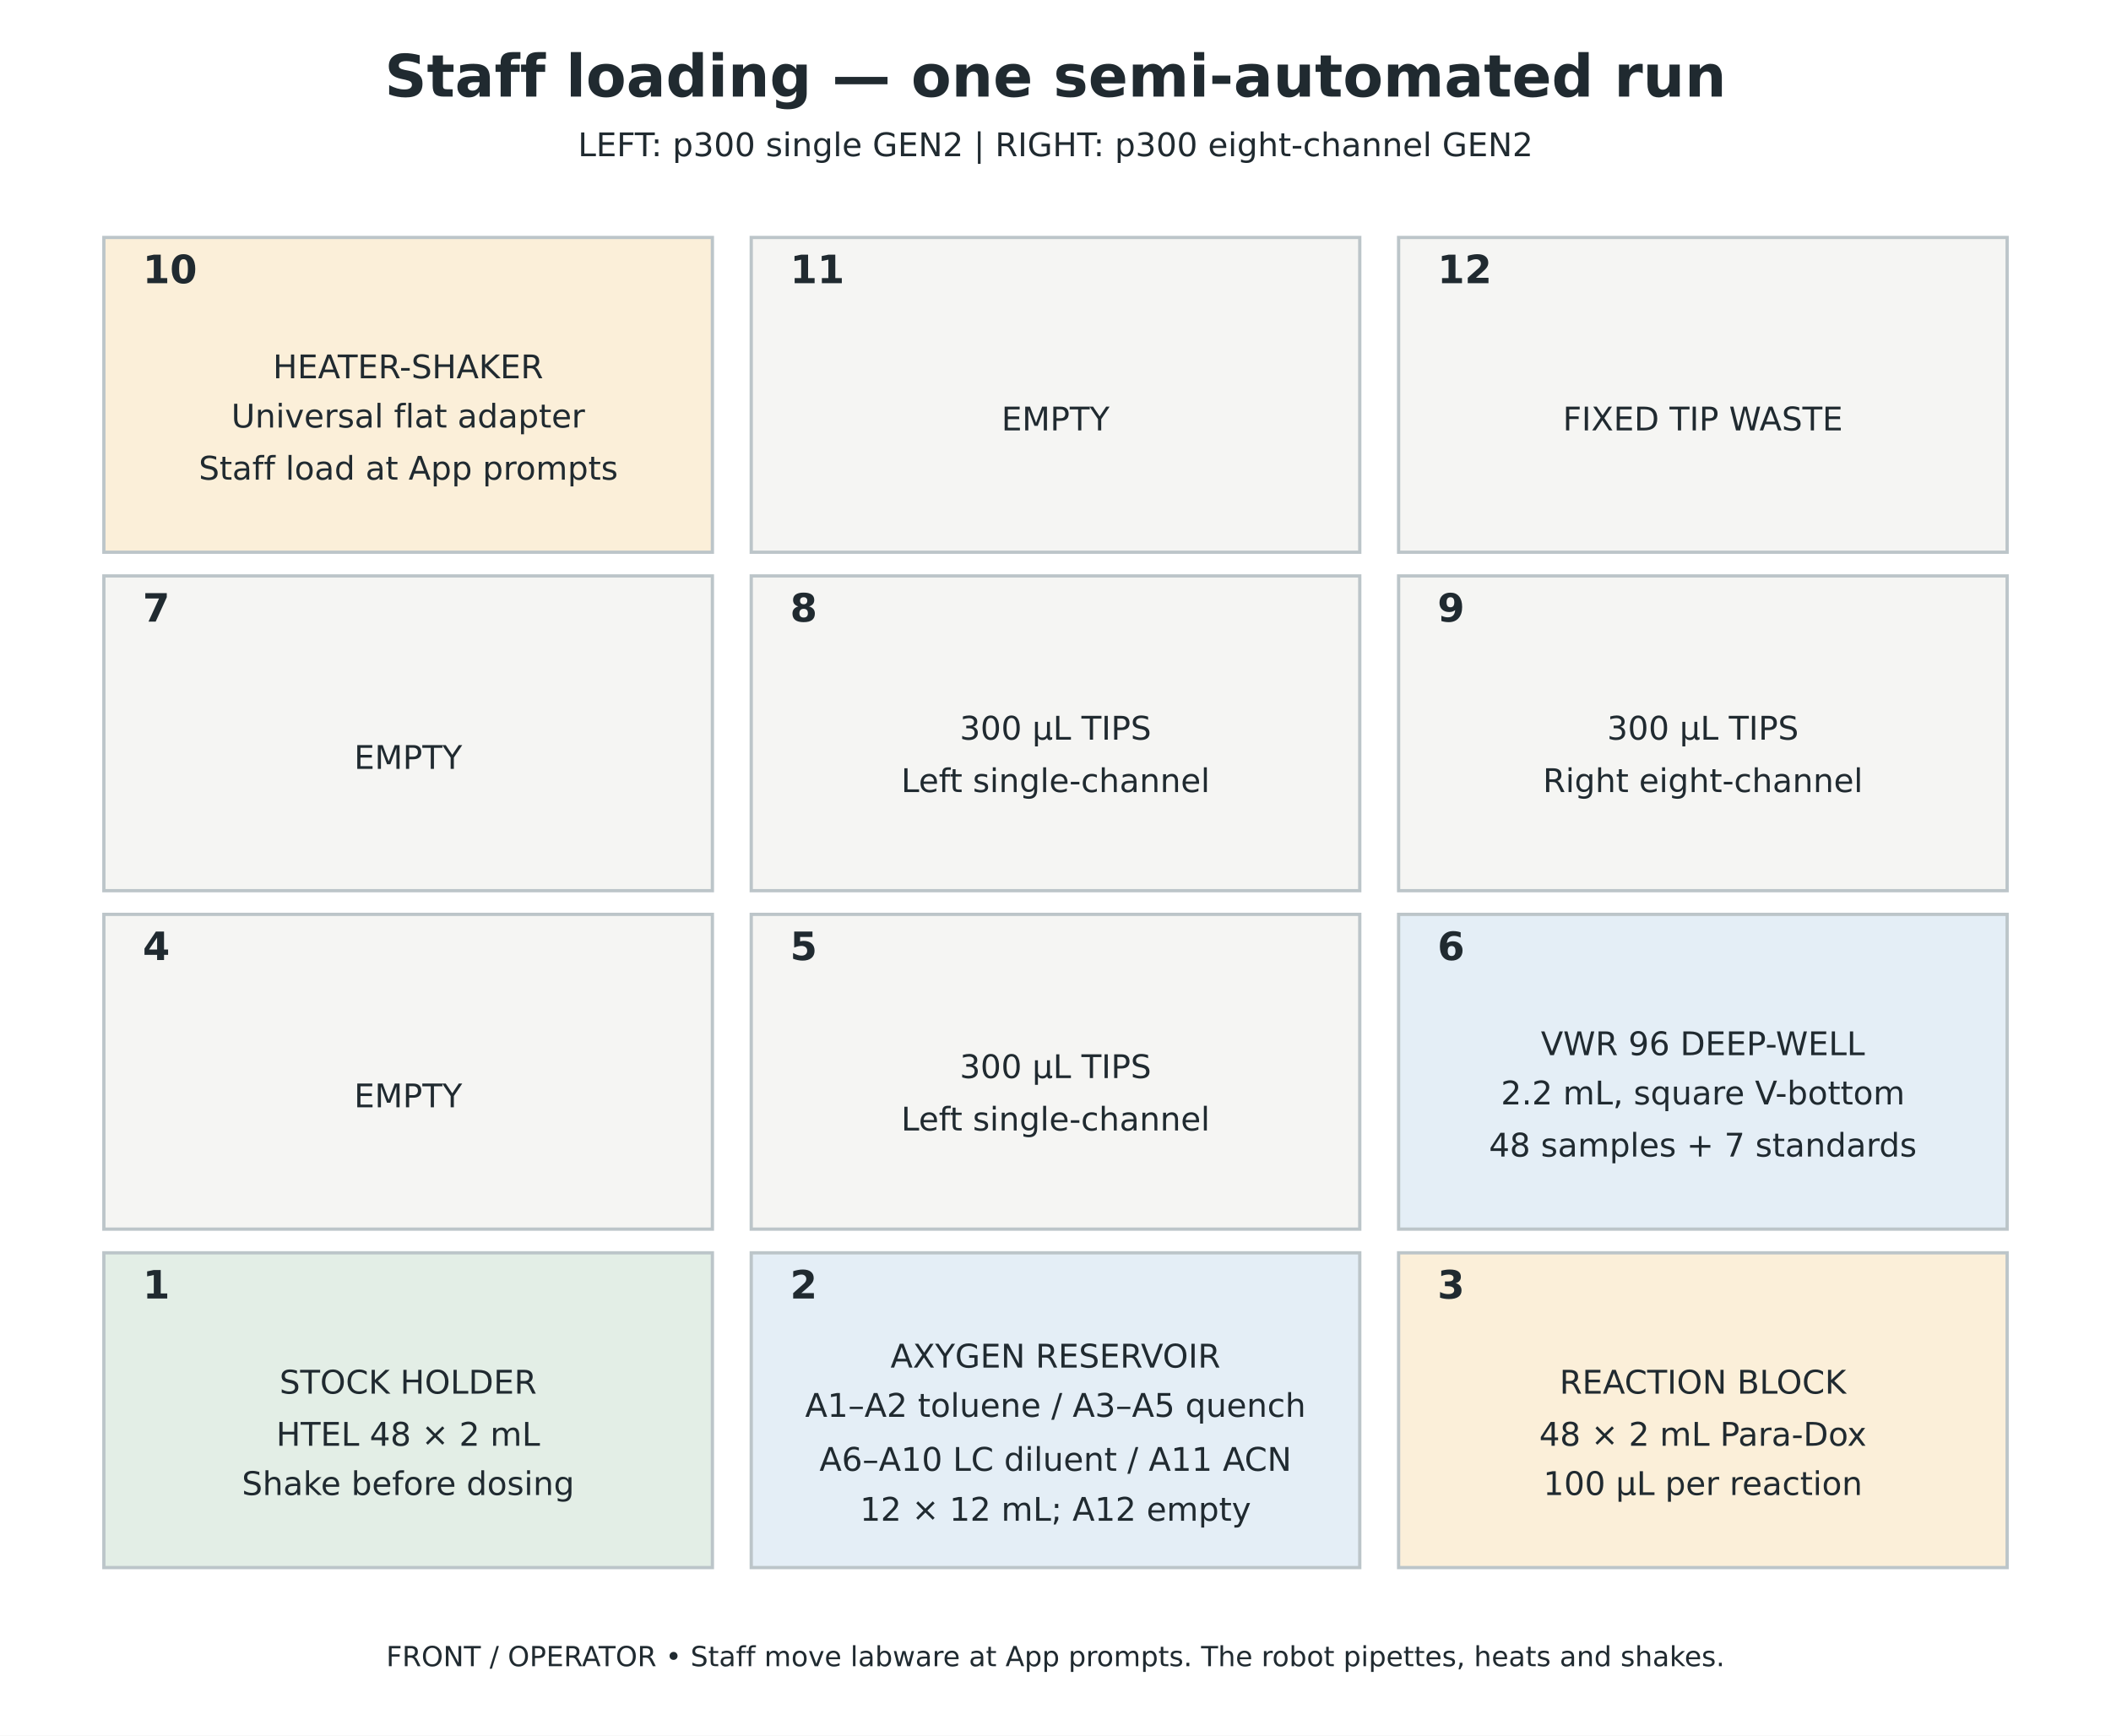
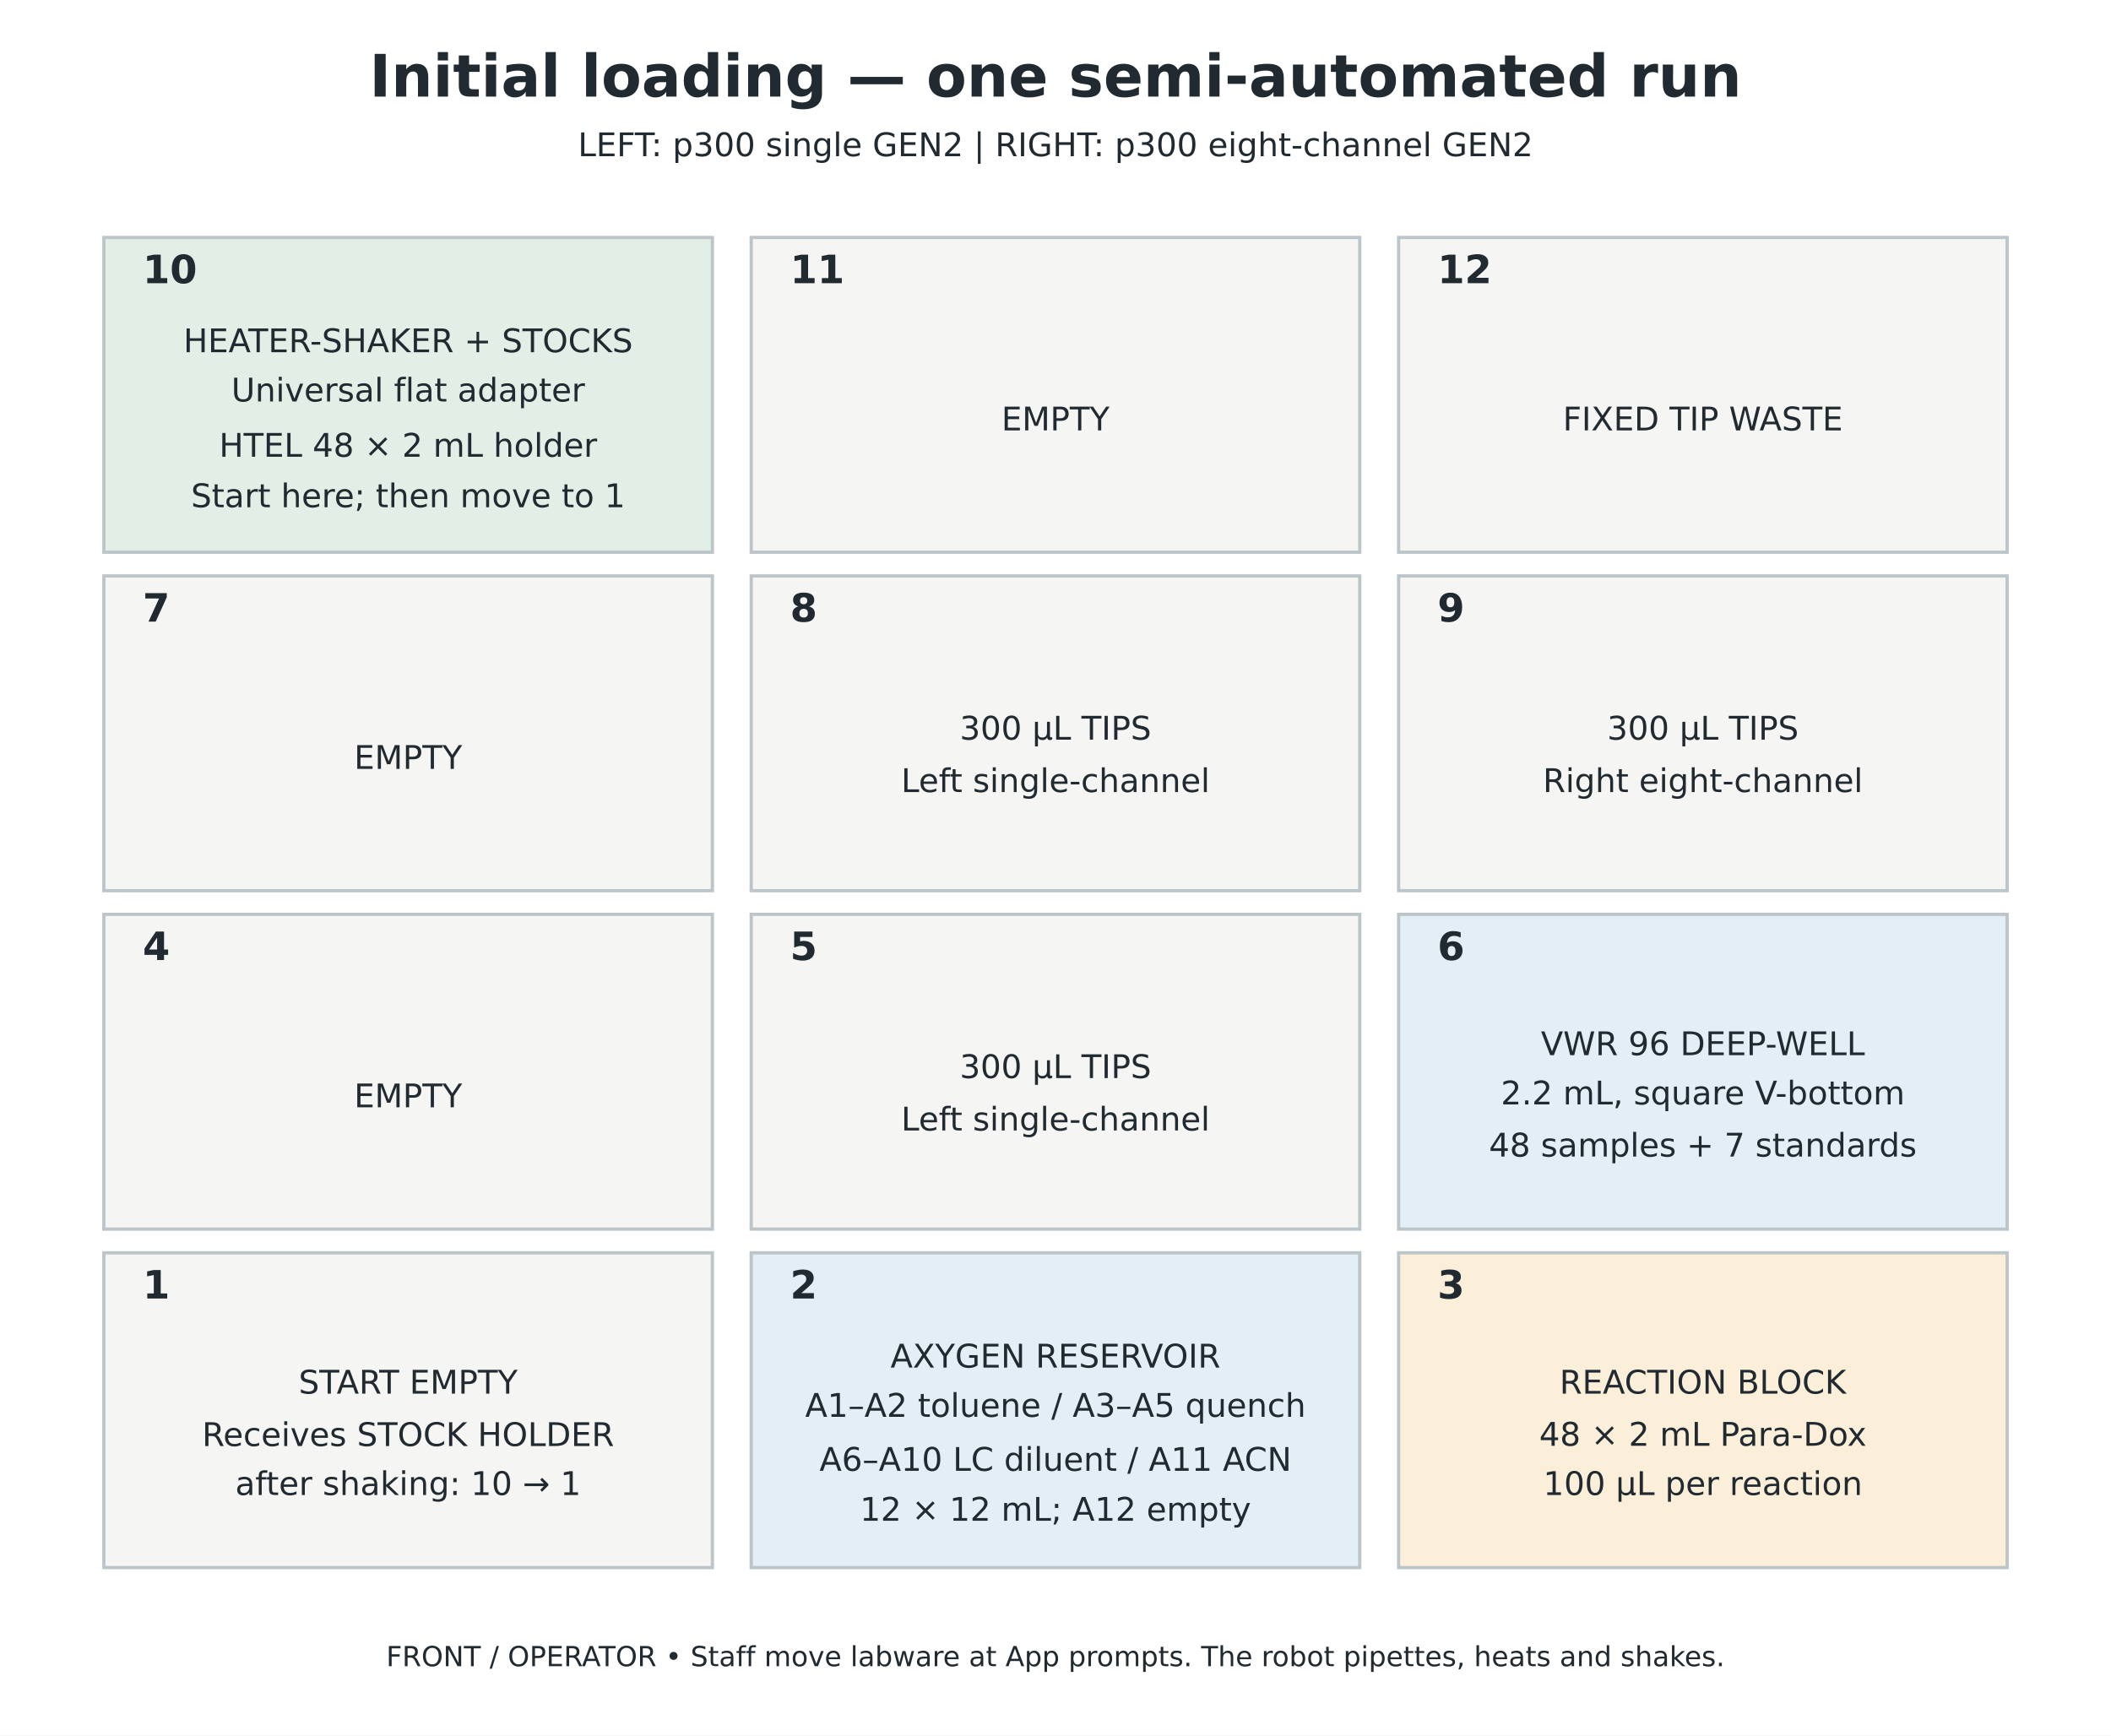
<svg xmlns="http://www.w3.org/2000/svg" width="648pt" height="532.8pt" viewBox="0 0 648 532.8" version="1.1">
  <defs>
    <style type="text/css">*{stroke-linejoin: round; stroke-linecap: butt}</style>
  </defs>
  <g id="figure_1">
    <g id="patch_1">
      <path d="M 0 532.8 L 648 532.8 L 648 0 L 0 0 z " style="fill: #ffffff" />
    </g>
    <g id="axes_1">
      <g id="patch_2">
-         <path d="M 31.882 481.212 L 218.678 481.212 L 218.678 384.588 L 31.882 384.588 z " clip-path="url(#p39cb3d78c4)" style="fill: #e3eee6; stroke: #bcc5c9; stroke-linejoin: miter" />
+         <path d="M 31.882 481.212 L 218.678 481.212 L 218.678 384.588 L 31.882 384.588 z " clip-path="url(#p39cb3d78c4)" style="fill: #f5f5f3; stroke: #bcc5c9; stroke-linejoin: miter" />
      </g>
      <g id="patch_3">
        <path d="M 230.602 481.212 L 417.398 481.212 L 417.398 384.588 L 230.602 384.588 z " clip-path="url(#p39cb3d78c4)" style="fill: #e4eef6; stroke: #bcc5c9; stroke-linejoin: miter" />
      </g>
      <g id="patch_4">
        <path d="M 429.322 481.212 L 616.118 481.212 L 616.118 384.588 L 429.322 384.588 z " clip-path="url(#p39cb3d78c4)" style="fill: #fbefd9; stroke: #bcc5c9; stroke-linejoin: miter" />
      </g>
      <g id="patch_5">
        <path d="M 31.882 377.316 L 218.678 377.316 L 218.678 280.692 L 31.882 280.692 z " clip-path="url(#p39cb3d78c4)" style="fill: #f5f5f3; stroke: #bcc5c9; stroke-linejoin: miter" />
      </g>
      <g id="patch_6">
        <path d="M 230.602 377.316 L 417.398 377.316 L 417.398 280.692 L 230.602 280.692 z " clip-path="url(#p39cb3d78c4)" style="fill: #f5f5f3; stroke: #bcc5c9; stroke-linejoin: miter" />
      </g>
      <g id="patch_7">
        <path d="M 429.322 377.316 L 616.118 377.316 L 616.118 280.692 L 429.322 280.692 z " clip-path="url(#p39cb3d78c4)" style="fill: #e4eef6; stroke: #bcc5c9; stroke-linejoin: miter" />
      </g>
      <g id="patch_8">
        <path d="M 31.882 273.42 L 218.678 273.42 L 218.678 176.796 L 31.882 176.796 z " clip-path="url(#p39cb3d78c4)" style="fill: #f5f5f3; stroke: #bcc5c9; stroke-linejoin: miter" />
      </g>
      <g id="patch_9">
        <path d="M 230.602 273.42 L 417.398 273.42 L 417.398 176.796 L 230.602 176.796 z " clip-path="url(#p39cb3d78c4)" style="fill: #f5f5f3; stroke: #bcc5c9; stroke-linejoin: miter" />
      </g>
      <g id="patch_10">
        <path d="M 429.322 273.42 L 616.118 273.42 L 616.118 176.796 L 429.322 176.796 z " clip-path="url(#p39cb3d78c4)" style="fill: #f5f5f3; stroke: #bcc5c9; stroke-linejoin: miter" />
      </g>
      <g id="patch_11">
-         <path d="M 31.882 169.524 L 218.678 169.524 L 218.678 72.9 L 31.882 72.9 z " clip-path="url(#p39cb3d78c4)" style="fill: #fbefd9; stroke: #bcc5c9; stroke-linejoin: miter" />
+         <path d="M 31.882 169.524 L 218.678 169.524 L 218.678 72.9 L 31.882 72.9 z " clip-path="url(#p39cb3d78c4)" style="fill: #e3eee6; stroke: #bcc5c9; stroke-linejoin: miter" />
      </g>
      <g id="patch_12">
        <path d="M 230.602 169.524 L 417.398 169.524 L 417.398 72.9 L 230.602 72.9 z " clip-path="url(#p39cb3d78c4)" style="fill: #f5f5f3; stroke: #bcc5c9; stroke-linejoin: miter" />
      </g>
      <g id="patch_13">
        <path d="M 429.322 169.524 L 616.118 169.524 L 616.118 72.9 L 429.322 72.9 z " clip-path="url(#p39cb3d78c4)" style="fill: #f5f5f3; stroke: #bcc5c9; stroke-linejoin: miter" />
      </g>
      <g id="text_1">
        <text style="font-weight: 700; font-size: 12px; font-family: 'DejaVu Sans'; text-anchor: start; fill: #202a30" x="43.805" y="398.614" transform="rotate(-0 43.8048 398.6143)">1</text>
      </g>
      <g id="text_2">
-         <text style="font-size: 10px; font-family: 'DejaVu Sans'; fill: #202a30" transform="translate(85.79094 427.8126)">STOCK HOLDER</text>
-         <text style="font-size: 10px; font-family: 'DejaVu Sans'; fill: #202a30" transform="translate(84.77453 443.8126)">HTEL 48 × 2 mL</text>
-         <text style="font-size: 10px; font-family: 'DejaVu Sans'; fill: #202a30" transform="translate(74.23859 458.9321)">Shake before dosing</text>
+         <text style="font-size: 10px; font-family: 'DejaVu Sans'; fill: #202a30" transform="translate(91.67063 427.8126)">START EMPTY</text>
+         <text style="font-size: 10px; font-family: 'DejaVu Sans'; fill: #202a30" transform="translate(62.01984 443.9008)">Receives STOCK HOLDER</text>
+         <text style="font-size: 10px; font-family: 'DejaVu Sans'; fill: #202a30" transform="translate(72.21203 458.9321)">after shaking: 10 → 1</text>
      </g>
      <g id="text_3">
        <text style="font-weight: 700; font-size: 12px; font-family: 'DejaVu Sans'; text-anchor: start; fill: #202a30" x="242.525" y="398.614" transform="rotate(-0 242.5248 398.6143)">2</text>
      </g>
      <g id="text_4">
        <text style="font-size: 10px; font-family: 'DejaVu Sans'; fill: #202a30" transform="translate(273.3516 419.8126)">AXYGEN RESERVOIR</text>
        <text style="font-size: 10px; font-family: 'DejaVu Sans'; fill: #202a30" transform="translate(247.1477 434.9321)">A1–A2 toluene / A3–A5 quench</text>
        <text style="font-size: 10px; font-family: 'DejaVu Sans'; fill: #202a30" transform="translate(251.5344 451.5079)">A6–A10 LC diluent / A11 ACN</text>
        <text style="font-size: 10px; font-family: 'DejaVu Sans'; fill: #202a30" transform="translate(263.9758 466.8438)">12 × 12 mL; A12 empty</text>
      </g>
      <g id="text_5">
        <text style="font-weight: 700; font-size: 12px; font-family: 'DejaVu Sans'; text-anchor: start; fill: #202a30" x="441.245" y="398.614" transform="rotate(-0 441.2448 398.6143)">3</text>
      </g>
      <g id="text_6">
        <text style="font-size: 10px; font-family: 'DejaVu Sans'; fill: #202a30" transform="translate(478.7231 427.8126)">REACTION BLOCK</text>
        <text style="font-size: 10px; font-family: 'DejaVu Sans'; fill: #202a30" transform="translate(472.4809 443.8126)">48 × 2 mL Para-Dox</text>
        <text style="font-size: 10px; font-family: 'DejaVu Sans'; fill: #202a30" transform="translate(473.7231 458.9321)">100 µL per reaction</text>
      </g>
      <g id="text_7">
        <text style="font-weight: 700; font-size: 12px; font-family: 'DejaVu Sans'; text-anchor: start; fill: #202a30" x="43.805" y="294.718" transform="rotate(-0 43.8048 294.7183)">4</text>
      </g>
      <g id="text_8">
        <text style="font-size: 10px; font-family: 'DejaVu Sans'; text-anchor: middle; fill: #202a30" x="125.28" y="339.922" transform="rotate(-0 125.28 339.922)">EMPTY</text>
      </g>
      <g id="text_9">
        <text style="font-weight: 700; font-size: 12px; font-family: 'DejaVu Sans'; text-anchor: start; fill: #202a30" x="242.525" y="294.718" transform="rotate(-0 242.5248 294.7183)">5</text>
      </g>
      <g id="text_10">
        <text style="font-size: 10px; font-family: 'DejaVu Sans'; fill: #202a30" transform="translate(294.593 330.9478)">300 µL TIPS</text>
        <text style="font-size: 10px; font-family: 'DejaVu Sans'; fill: #202a30" transform="translate(276.6117 347.0361)">Left single-channel</text>
      </g>
      <g id="text_11">
        <text style="font-weight: 700; font-size: 12px; font-family: 'DejaVu Sans'; text-anchor: start; fill: #202a30" x="441.245" y="294.718" transform="rotate(-0 441.2448 294.7183)">6</text>
      </g>
      <g id="text_12">
        <text style="font-size: 10px; font-family: 'DejaVu Sans'; fill: #202a30" transform="translate(472.9911 323.9166)">VWR 96 DEEP-WELL</text>
        <text style="font-size: 10px; font-family: 'DejaVu Sans'; fill: #202a30" transform="translate(460.7075 339.0361)">2.2 mL, square V-bottom</text>
        <text style="font-size: 10px; font-family: 'DejaVu Sans'; fill: #202a30" transform="translate(457.0638 355.0361)">48 samples + 7 standards</text>
      </g>
      <g id="text_13">
        <text style="font-weight: 700; font-size: 12px; font-family: 'DejaVu Sans'; text-anchor: start; fill: #202a30" x="43.805" y="190.822" transform="rotate(-0 43.8048 190.8223)">7</text>
      </g>
      <g id="text_14">
        <text style="font-size: 10px; font-family: 'DejaVu Sans'; text-anchor: middle; fill: #202a30" x="125.28" y="236.026" transform="rotate(-0 125.28 236.026)">EMPTY</text>
      </g>
      <g id="text_15">
        <text style="font-weight: 700; font-size: 12px; font-family: 'DejaVu Sans'; text-anchor: start; fill: #202a30" x="242.525" y="190.822" transform="rotate(-0 242.5248 190.8223)">8</text>
      </g>
      <g id="text_16">
        <text style="font-size: 10px; font-family: 'DejaVu Sans'; fill: #202a30" transform="translate(294.593 227.0518)">300 µL TIPS</text>
        <text style="font-size: 10px; font-family: 'DejaVu Sans'; fill: #202a30" transform="translate(276.6117 243.1401)">Left single-channel</text>
      </g>
      <g id="text_17">
        <text style="font-weight: 700; font-size: 12px; font-family: 'DejaVu Sans'; text-anchor: start; fill: #202a30" x="441.245" y="190.822" transform="rotate(-0 441.2448 190.8223)">9</text>
      </g>
      <g id="text_18">
        <text style="font-size: 10px; font-family: 'DejaVu Sans'; fill: #202a30" transform="translate(493.313 227.0518)">300 µL TIPS</text>
        <text style="font-size: 10px; font-family: 'DejaVu Sans'; fill: #202a30" transform="translate(473.6067 243.1401)">Right eight-channel</text>
      </g>
      <g id="text_19">
        <text style="font-weight: 700; font-size: 12px; font-family: 'DejaVu Sans'; text-anchor: start; fill: #202a30" x="43.805" y="86.926" transform="rotate(-0 43.8048 86.92632)">10</text>
      </g>
      <g id="text_20">
-         <text style="font-size: 10px; font-family: 'DejaVu Sans'; fill: #202a30" transform="translate(83.77219 116.1246)">HEATER-SHAKER</text>
-         <text style="font-size: 10px; font-family: 'DejaVu Sans'; fill: #202a30" transform="translate(70.99328 131.2441)">Universal flat adapter</text>
-         <text style="font-size: 10px; font-family: 'DejaVu Sans'; fill: #202a30" transform="translate(61.01281 147.2441)">Staff load at App prompts</text>
+         <text style="font-size: 10px; font-family: 'DejaVu Sans'; fill: #202a30" transform="translate(56.29563 108.1246)">HEATER-SHAKER + STOCKS</text>
+         <text style="font-size: 10px; font-family: 'DejaVu Sans'; fill: #202a30" transform="translate(70.99328 123.2441)">Universal flat adapter</text>
+         <text style="font-size: 10px; font-family: 'DejaVu Sans'; fill: #202a30" transform="translate(67.26203 140.2128)">HTEL 48 × 2 mL holder</text>
+         <text style="font-size: 10px; font-family: 'DejaVu Sans'; fill: #202a30" transform="translate(58.62844 155.7027)">Start here; then move to 1</text>
      </g>
      <g id="text_21">
        <text style="font-weight: 700; font-size: 12px; font-family: 'DejaVu Sans'; text-anchor: start; fill: #202a30" x="242.525" y="86.926" transform="rotate(-0 242.5248 86.92632)">11</text>
      </g>
      <g id="text_22">
        <text style="font-size: 10px; font-family: 'DejaVu Sans'; text-anchor: middle; fill: #202a30" x="324" y="132.13" transform="rotate(-0 324 132.13)">EMPTY</text>
      </g>
      <g id="text_23">
        <text style="font-weight: 700; font-size: 12px; font-family: 'DejaVu Sans'; text-anchor: start; fill: #202a30" x="441.245" y="86.926" transform="rotate(-0 441.2448 86.92632)">12</text>
      </g>
      <g id="text_24">
        <text style="font-size: 10px; font-family: 'DejaVu Sans'; text-anchor: middle; fill: #202a30" x="522.72" y="132.125" transform="rotate(-0 522.72 132.1246)">FIXED TIP WASTE</text>
      </g>
    </g>
    <g id="text_25">
-       <text style="font-weight: 700; font-size: 18px; font-family: 'DejaVu Sans'; text-anchor: middle; fill: #202a30" x="324" y="29.661" transform="rotate(-0 324 29.66119)">Staff loading — one semi-automated run</text>
+       <text style="font-weight: 700; font-size: 18px; font-family: 'DejaVu Sans'; text-anchor: middle; fill: #202a30" x="324" y="29.661" transform="rotate(-0 324 29.66119)">Initial loading — one semi-automated run</text>
    </g>
    <g id="text_26">
      <text style="font-size: 10px; font-family: 'DejaVu Sans'; text-anchor: middle; fill: #202a30" x="324" y="47.952" transform="rotate(-0 324 47.952)">LEFT: p300 single GEN2     |     RIGHT: p300 eight-channel GEN2</text>
    </g>
    <g id="text_27">
      <text style="font-size: 8.5px; font-family: 'DejaVu Sans'; text-anchor: middle; fill: #202a30" x="324" y="511.488" transform="rotate(-0 324 511.488)">FRONT / OPERATOR  •  Staff move labware at App prompts. The robot pipettes, heats and shakes.</text>
    </g>
  </g>
  <defs>
    <clipPath id="p39cb3d78c4">
      <rect x="25.92" y="69.264" width="596.16" height="415.584" />
    </clipPath>
  </defs>
</svg>
